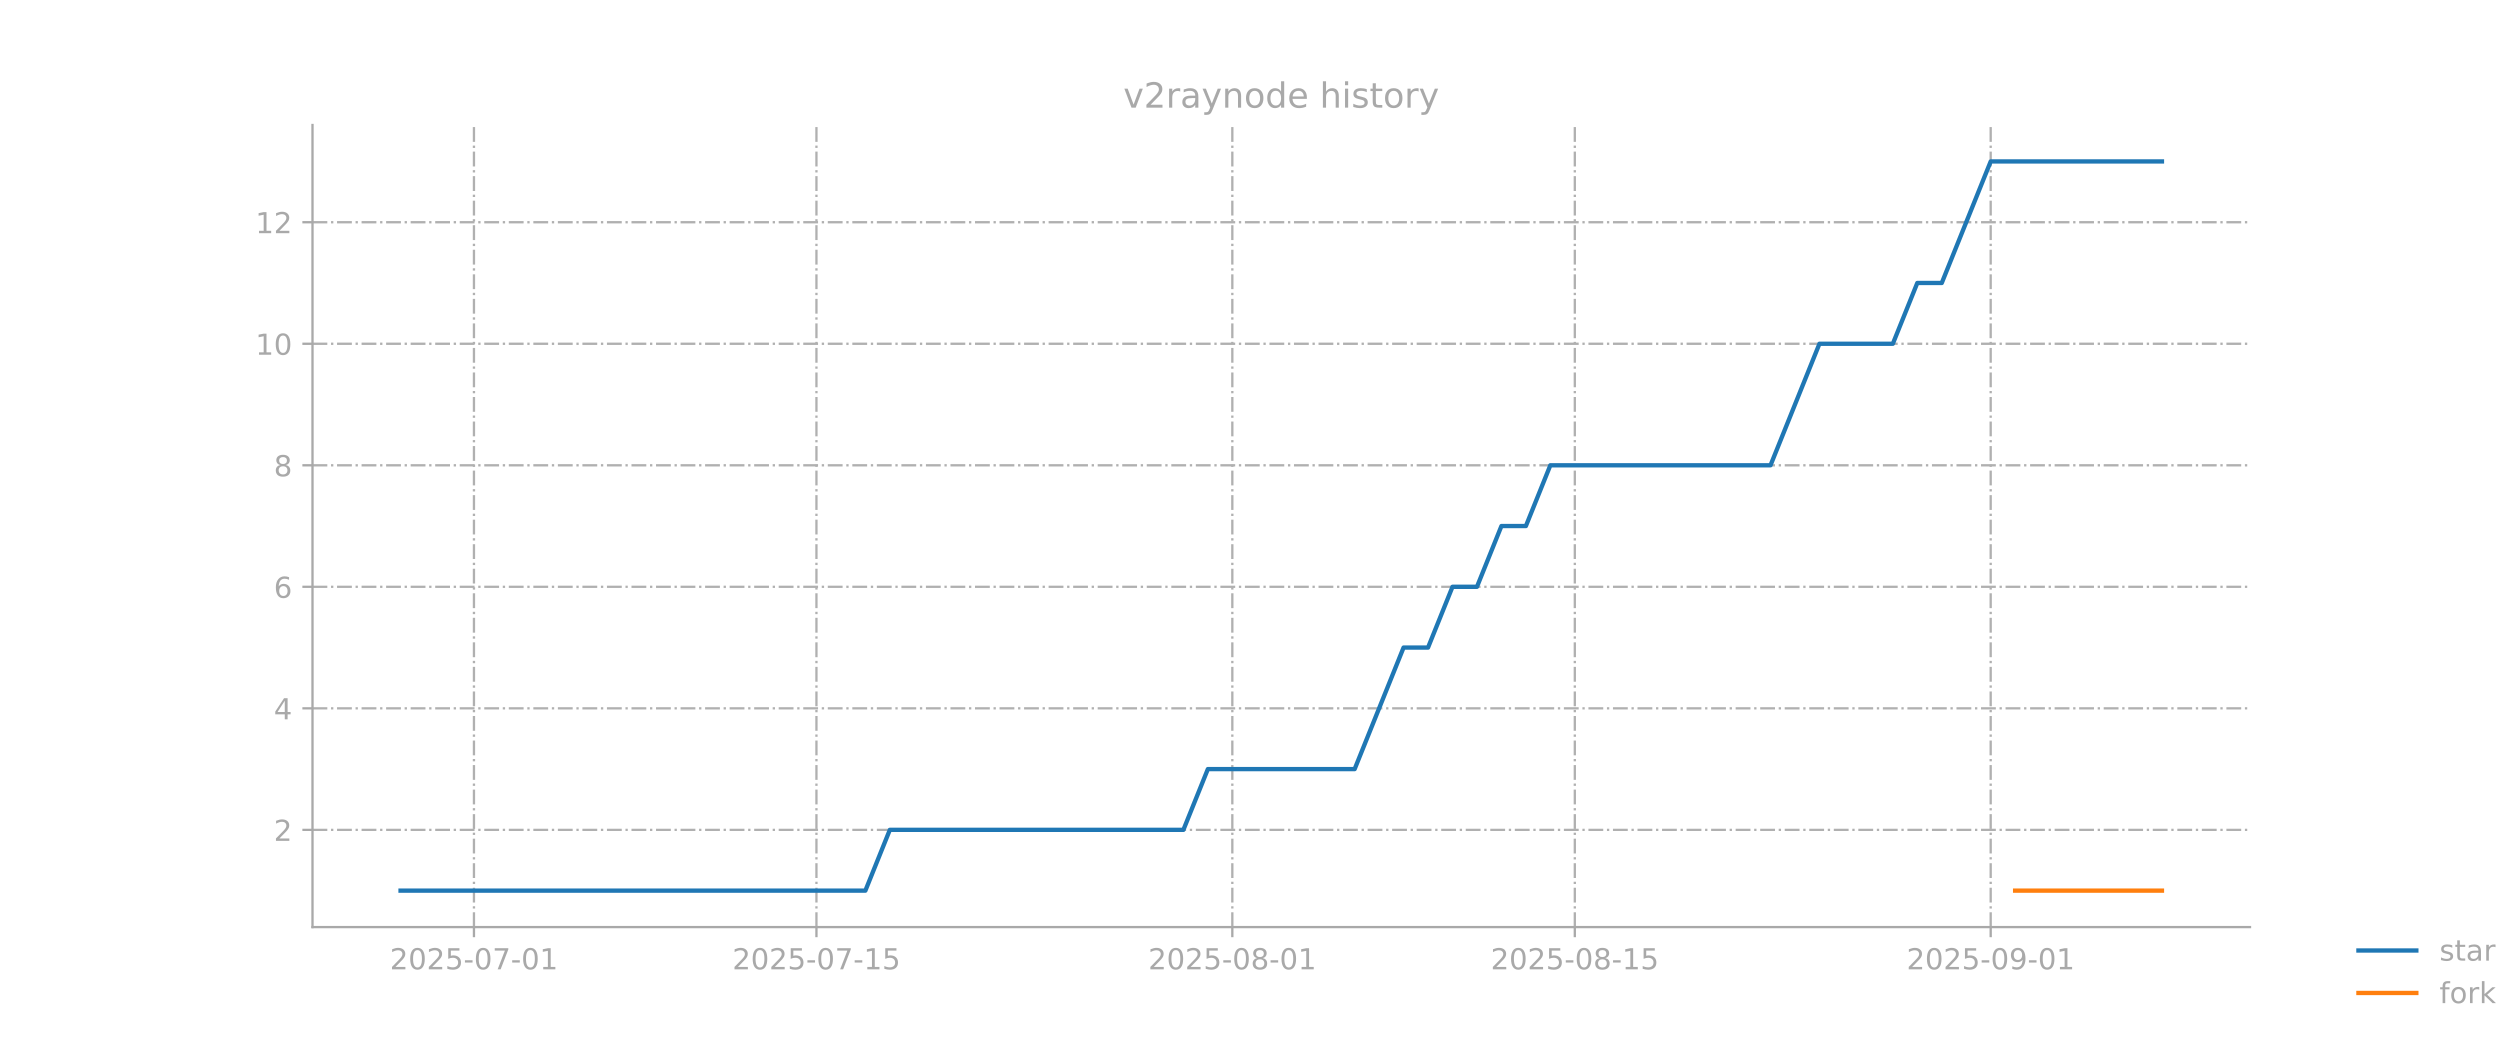
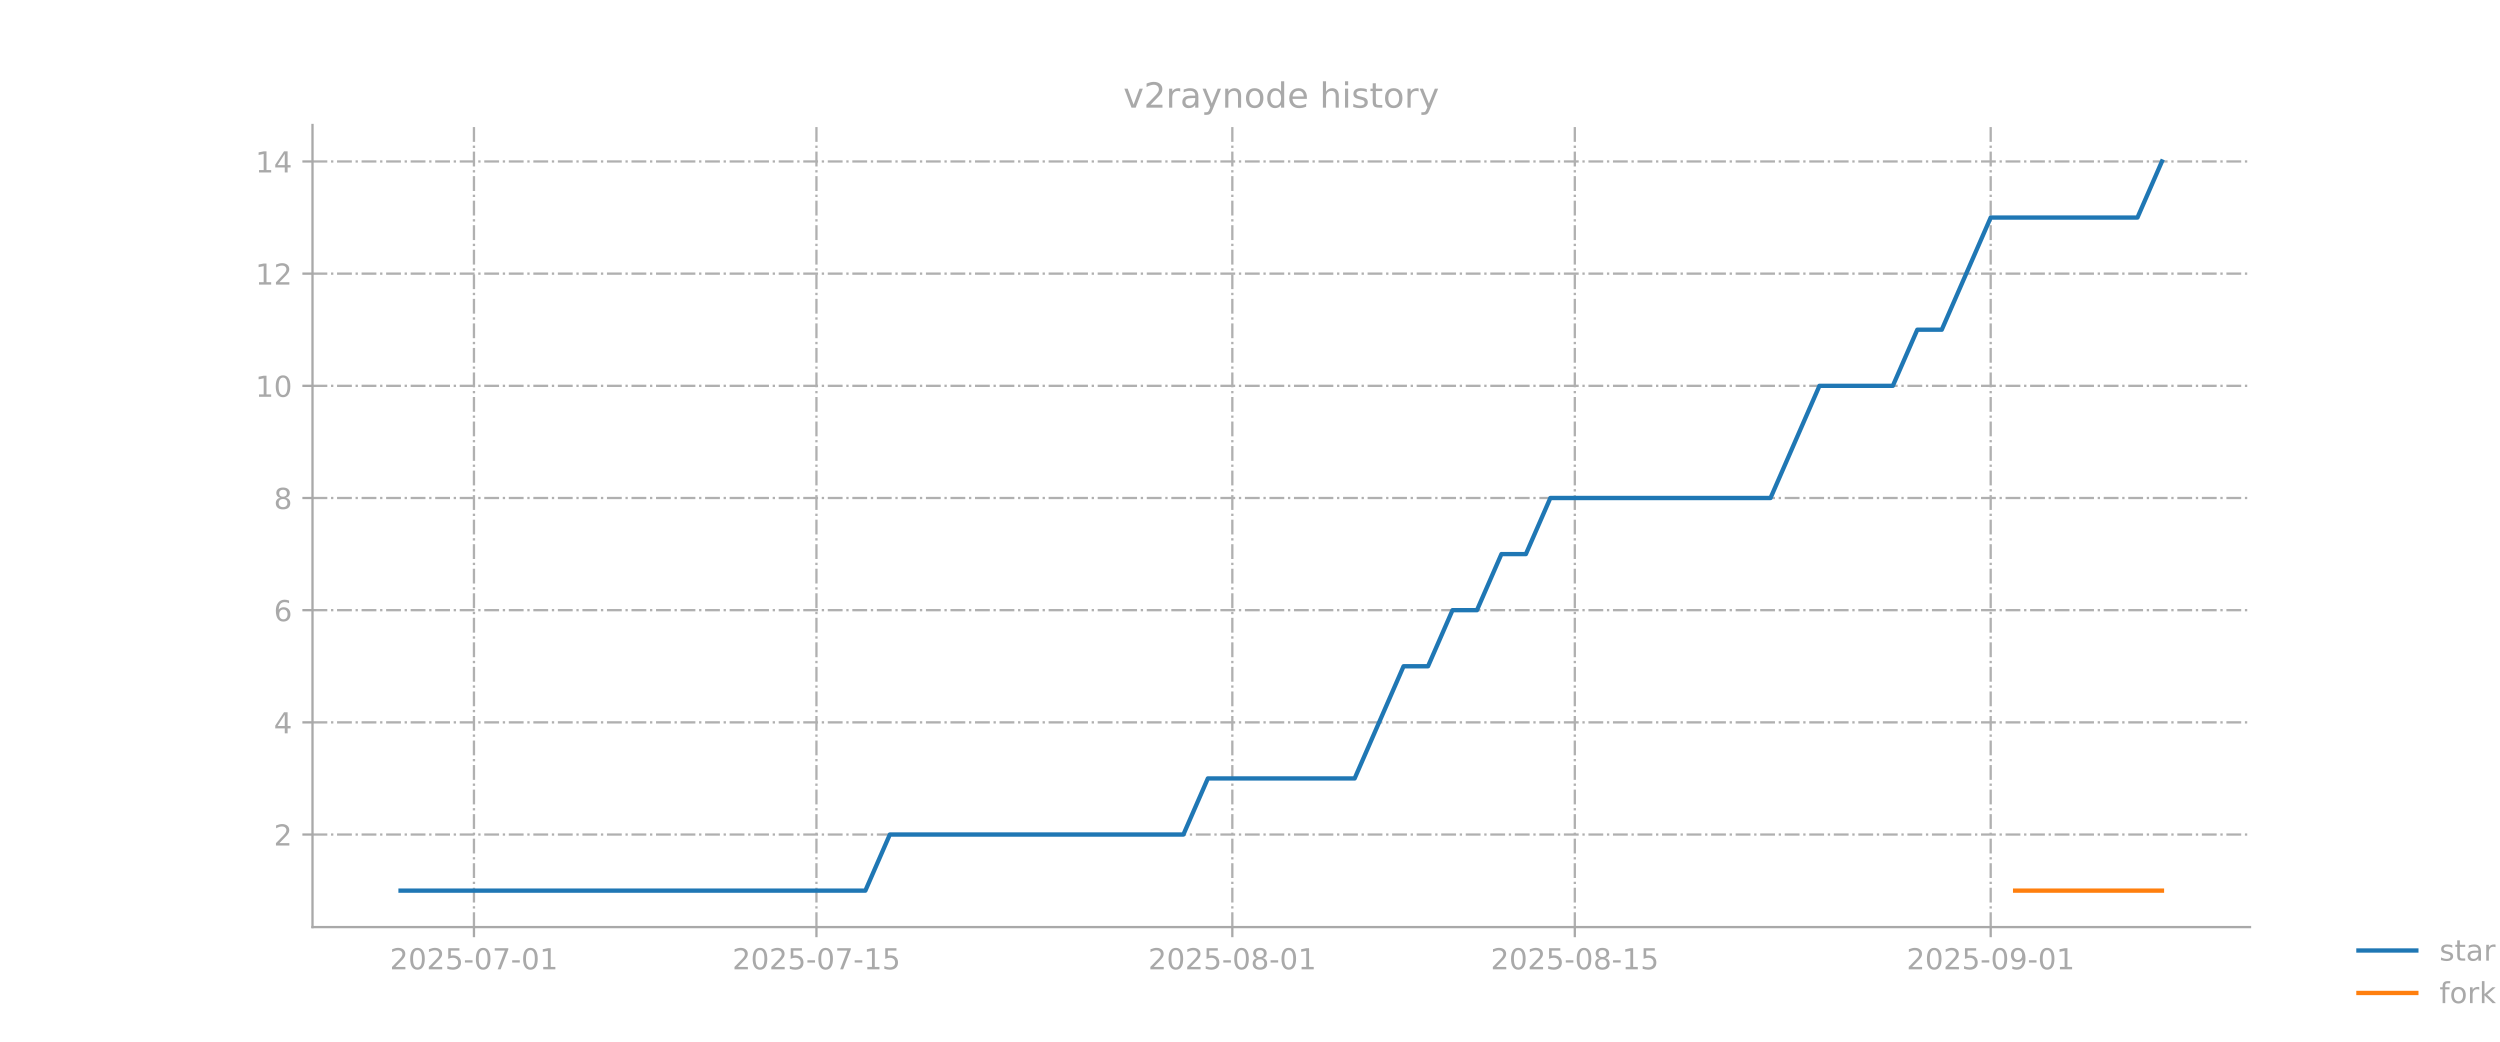
<svg xmlns="http://www.w3.org/2000/svg" xmlns:xlink="http://www.w3.org/1999/xlink" width="864pt" height="360pt" viewBox="0 0 864 360" version="1.1">
  <defs>
    <style type="text/css">*{stroke-linejoin: round; stroke-linecap: butt}</style>
  </defs>
  <g id="figure_1">
    <g id="patch_1">
      <path d="M 0 360  L 864 360  L 864 0  L 0 0  L 0 360  z " style="fill: none; opacity: 0" />
    </g>
    <g id="axes_1">
      <g id="patch_2">
        <path d="M 108 320.4  L 777.6 320.4  L 777.6 43.2  L 108 43.2  L 108 320.4  z " style="fill: none; opacity: 0" />
      </g>
      <g id="matplotlib.axis_1">
        <g id="xtick_1">
          <g id="line2d_1">
-             <path d="M 163.8 320.4  L 163.8 43.2  " clip-path="url(#pb346387ad1)" style="fill: none; stroke-dasharray: 5.12,1.28,0.8,1.28; stroke-dashoffset: 0; stroke: #b0b0b0; stroke-width: 0.8" />
+             <path d="M 163.8 320.4  L 163.8 43.2  " clip-path="url(#pf74c10b9b3)" style="fill: none; stroke-dasharray: 5.12,1.28,0.8,1.28; stroke-dashoffset: 0; stroke: #b0b0b0; stroke-width: 0.8" />
          </g>
          <g id="line2d_2">
            <defs>
-               <path id="mfe52afbde1" d="M 0 0  L 0 3.5  " style="stroke: #a9a9a9; stroke-width: 0.8" />
+               <path id="m3b2d899b47" d="M 0 0  L 0 3.5  " style="stroke: #a9a9a9; stroke-width: 0.8" />
            </defs>
            <g>
-               <use xlink:href="#mfe52afbde1" x="163.8" y="320.4" style="fill: #a9a9a9; stroke: #a9a9a9; stroke-width: 0.8" />
+               <use xlink:href="#m3b2d899b47" x="163.8" y="320.4" style="fill: #a9a9a9; stroke: #a9a9a9; stroke-width: 0.8" />
            </g>
          </g>
          <g id="text_1">
            <g style="fill: #a9a9a9" transform="translate(134.7422 334.9984) scale(0.1 -0.1)">
              <defs>
                <path id="DejaVuSans-32" d="M 1228 531  L 3431 531  L 3431 0  L 469 0  L 469 531  Q 828 903 1448 1529  Q 2069 2156 2228 2338  Q 2531 2678 2651 2914  Q 2772 3150 2772 3378  Q 2772 3750 2511 3984  Q 2250 4219 1831 4219  Q 1534 4219 1204 4116  Q 875 4013 500 3803  L 500 4441  Q 881 4594 1212 4672  Q 1544 4750 1819 4750  Q 2544 4750 2975 4387  Q 3406 4025 3406 3419  Q 3406 3131 3298 2873  Q 3191 2616 2906 2266  Q 2828 2175 2409 1742  Q 1991 1309 1228 531  z " transform="scale(0.015625)" />
                <path id="DejaVuSans-30" d="M 2034 4250  Q 1547 4250 1301 3770  Q 1056 3291 1056 2328  Q 1056 1369 1301 889  Q 1547 409 2034 409  Q 2525 409 2770 889  Q 3016 1369 3016 2328  Q 3016 3291 2770 3770  Q 2525 4250 2034 4250  z M 2034 4750  Q 2819 4750 3233 4129  Q 3647 3509 3647 2328  Q 3647 1150 3233 529  Q 2819 -91 2034 -91  Q 1250 -91 836 529  Q 422 1150 422 2328  Q 422 3509 836 4129  Q 1250 4750 2034 4750  z " transform="scale(0.015625)" />
                <path id="DejaVuSans-35" d="M 691 4666  L 3169 4666  L 3169 4134  L 1269 4134  L 1269 2991  Q 1406 3038 1543 3061  Q 1681 3084 1819 3084  Q 2600 3084 3056 2656  Q 3513 2228 3513 1497  Q 3513 744 3044 326  Q 2575 -91 1722 -91  Q 1428 -91 1123 -41  Q 819 9 494 109  L 494 744  Q 775 591 1075 516  Q 1375 441 1709 441  Q 2250 441 2565 725  Q 2881 1009 2881 1497  Q 2881 1984 2565 2268  Q 2250 2553 1709 2553  Q 1456 2553 1204 2497  Q 953 2441 691 2322  L 691 4666  z " transform="scale(0.015625)" />
                <path id="DejaVuSans-2d" d="M 313 2009  L 1997 2009  L 1997 1497  L 313 1497  L 313 2009  z " transform="scale(0.015625)" />
                <path id="DejaVuSans-37" d="M 525 4666  L 3525 4666  L 3525 4397  L 1831 0  L 1172 0  L 2766 4134  L 525 4134  L 525 4666  z " transform="scale(0.015625)" />
                <path id="DejaVuSans-31" d="M 794 531  L 1825 531  L 1825 4091  L 703 3866  L 703 4441  L 1819 4666  L 2450 4666  L 2450 531  L 3481 531  L 3481 0  L 794 0  L 794 531  z " transform="scale(0.015625)" />
              </defs>
              <use xlink:href="#DejaVuSans-32" />
              <use xlink:href="#DejaVuSans-30" transform="translate(63.62305 0)" />
              <use xlink:href="#DejaVuSans-32" transform="translate(127.2461 0)" />
              <use xlink:href="#DejaVuSans-35" transform="translate(190.8691 0)" />
              <use xlink:href="#DejaVuSans-2d" transform="translate(254.4922 0)" />
              <use xlink:href="#DejaVuSans-30" transform="translate(290.5762 0)" />
              <use xlink:href="#DejaVuSans-37" transform="translate(354.1992 0)" />
              <use xlink:href="#DejaVuSans-2d" transform="translate(417.8223 0)" />
              <use xlink:href="#DejaVuSans-30" transform="translate(453.9062 0)" />
              <use xlink:href="#DejaVuSans-31" transform="translate(517.5293 0)" />
            </g>
          </g>
        </g>
        <g id="xtick_2">
          <g id="line2d_3">
-             <path d="M 282.164 320.4  L 282.164 43.2  " clip-path="url(#pb346387ad1)" style="fill: none; stroke-dasharray: 5.12,1.28,0.8,1.28; stroke-dashoffset: 0; stroke: #b0b0b0; stroke-width: 0.8" />
+             <path d="M 282.164 320.4  L 282.164 43.2  " clip-path="url(#pf74c10b9b3)" style="fill: none; stroke-dasharray: 5.12,1.28,0.8,1.28; stroke-dashoffset: 0; stroke: #b0b0b0; stroke-width: 0.8" />
          </g>
          <g id="line2d_4">
            <g>
-               <use xlink:href="#mfe52afbde1" x="282.164" y="320.4" style="fill: #a9a9a9; stroke: #a9a9a9; stroke-width: 0.8" />
+               <use xlink:href="#m3b2d899b47" x="282.164" y="320.4" style="fill: #a9a9a9; stroke: #a9a9a9; stroke-width: 0.8" />
            </g>
          </g>
          <g id="text_2">
            <g style="fill: #a9a9a9" transform="translate(253.1058 334.9984) scale(0.1 -0.1)">
              <use xlink:href="#DejaVuSans-32" />
              <use xlink:href="#DejaVuSans-30" transform="translate(63.62305 0)" />
              <use xlink:href="#DejaVuSans-32" transform="translate(127.2461 0)" />
              <use xlink:href="#DejaVuSans-35" transform="translate(190.8691 0)" />
              <use xlink:href="#DejaVuSans-2d" transform="translate(254.4922 0)" />
              <use xlink:href="#DejaVuSans-30" transform="translate(290.5762 0)" />
              <use xlink:href="#DejaVuSans-37" transform="translate(354.1992 0)" />
              <use xlink:href="#DejaVuSans-2d" transform="translate(417.8223 0)" />
              <use xlink:href="#DejaVuSans-31" transform="translate(453.9062 0)" />
              <use xlink:href="#DejaVuSans-35" transform="translate(517.5293 0)" />
            </g>
          </g>
        </g>
        <g id="xtick_3">
          <g id="line2d_5">
-             <path d="M 425.891 320.4  L 425.891 43.2  " clip-path="url(#pb346387ad1)" style="fill: none; stroke-dasharray: 5.12,1.28,0.8,1.28; stroke-dashoffset: 0; stroke: #b0b0b0; stroke-width: 0.8" />
+             <path d="M 425.891 320.4  L 425.891 43.2  " clip-path="url(#pf74c10b9b3)" style="fill: none; stroke-dasharray: 5.12,1.28,0.8,1.28; stroke-dashoffset: 0; stroke: #b0b0b0; stroke-width: 0.8" />
          </g>
          <g id="line2d_6">
            <g>
-               <use xlink:href="#mfe52afbde1" x="425.891" y="320.4" style="fill: #a9a9a9; stroke: #a9a9a9; stroke-width: 0.8" />
+               <use xlink:href="#m3b2d899b47" x="425.891" y="320.4" style="fill: #a9a9a9; stroke: #a9a9a9; stroke-width: 0.8" />
            </g>
          </g>
          <g id="text_3">
            <g style="fill: #a9a9a9" transform="translate(396.8331 334.9984) scale(0.1 -0.1)">
              <defs>
                <path id="DejaVuSans-38" d="M 2034 2216  Q 1584 2216 1326 1975  Q 1069 1734 1069 1313  Q 1069 891 1326 650  Q 1584 409 2034 409  Q 2484 409 2743 651  Q 3003 894 3003 1313  Q 3003 1734 2745 1975  Q 2488 2216 2034 2216  z M 1403 2484  Q 997 2584 770 2862  Q 544 3141 544 3541  Q 544 4100 942 4425  Q 1341 4750 2034 4750  Q 2731 4750 3128 4425  Q 3525 4100 3525 3541  Q 3525 3141 3298 2862  Q 3072 2584 2669 2484  Q 3125 2378 3379 2068  Q 3634 1759 3634 1313  Q 3634 634 3220 271  Q 2806 -91 2034 -91  Q 1263 -91 848 271  Q 434 634 434 1313  Q 434 1759 690 2068  Q 947 2378 1403 2484  z M 1172 3481  Q 1172 3119 1398 2916  Q 1625 2713 2034 2713  Q 2441 2713 2670 2916  Q 2900 3119 2900 3481  Q 2900 3844 2670 4047  Q 2441 4250 2034 4250  Q 1625 4250 1398 4047  Q 1172 3844 1172 3481  z " transform="scale(0.015625)" />
              </defs>
              <use xlink:href="#DejaVuSans-32" />
              <use xlink:href="#DejaVuSans-30" transform="translate(63.62305 0)" />
              <use xlink:href="#DejaVuSans-32" transform="translate(127.2461 0)" />
              <use xlink:href="#DejaVuSans-35" transform="translate(190.8691 0)" />
              <use xlink:href="#DejaVuSans-2d" transform="translate(254.4922 0)" />
              <use xlink:href="#DejaVuSans-30" transform="translate(290.5762 0)" />
              <use xlink:href="#DejaVuSans-38" transform="translate(354.1992 0)" />
              <use xlink:href="#DejaVuSans-2d" transform="translate(417.8223 0)" />
              <use xlink:href="#DejaVuSans-30" transform="translate(453.9062 0)" />
              <use xlink:href="#DejaVuSans-31" transform="translate(517.5293 0)" />
            </g>
          </g>
        </g>
        <g id="xtick_4">
          <g id="line2d_7">
-             <path d="M 544.255 320.4  L 544.255 43.2  " clip-path="url(#pb346387ad1)" style="fill: none; stroke-dasharray: 5.12,1.28,0.8,1.28; stroke-dashoffset: 0; stroke: #b0b0b0; stroke-width: 0.8" />
+             <path d="M 544.255 320.4  L 544.255 43.2  " clip-path="url(#pf74c10b9b3)" style="fill: none; stroke-dasharray: 5.12,1.28,0.8,1.28; stroke-dashoffset: 0; stroke: #b0b0b0; stroke-width: 0.8" />
          </g>
          <g id="line2d_8">
            <g>
-               <use xlink:href="#mfe52afbde1" x="544.255" y="320.4" style="fill: #a9a9a9; stroke: #a9a9a9; stroke-width: 0.8" />
+               <use xlink:href="#m3b2d899b47" x="544.255" y="320.4" style="fill: #a9a9a9; stroke: #a9a9a9; stroke-width: 0.8" />
            </g>
          </g>
          <g id="text_4">
            <g style="fill: #a9a9a9" transform="translate(515.1967 334.9984) scale(0.1 -0.1)">
              <use xlink:href="#DejaVuSans-32" />
              <use xlink:href="#DejaVuSans-30" transform="translate(63.62305 0)" />
              <use xlink:href="#DejaVuSans-32" transform="translate(127.2461 0)" />
              <use xlink:href="#DejaVuSans-35" transform="translate(190.8691 0)" />
              <use xlink:href="#DejaVuSans-2d" transform="translate(254.4922 0)" />
              <use xlink:href="#DejaVuSans-30" transform="translate(290.5762 0)" />
              <use xlink:href="#DejaVuSans-38" transform="translate(354.1992 0)" />
              <use xlink:href="#DejaVuSans-2d" transform="translate(417.8223 0)" />
              <use xlink:href="#DejaVuSans-31" transform="translate(453.9062 0)" />
              <use xlink:href="#DejaVuSans-35" transform="translate(517.5293 0)" />
            </g>
          </g>
        </g>
        <g id="xtick_5">
          <g id="line2d_9">
-             <path d="M 687.982 320.4  L 687.982 43.2  " clip-path="url(#pb346387ad1)" style="fill: none; stroke-dasharray: 5.12,1.28,0.8,1.28; stroke-dashoffset: 0; stroke: #b0b0b0; stroke-width: 0.8" />
+             <path d="M 687.982 320.4  L 687.982 43.2  " clip-path="url(#pf74c10b9b3)" style="fill: none; stroke-dasharray: 5.12,1.28,0.8,1.28; stroke-dashoffset: 0; stroke: #b0b0b0; stroke-width: 0.8" />
          </g>
          <g id="line2d_10">
            <g>
-               <use xlink:href="#mfe52afbde1" x="687.982" y="320.4" style="fill: #a9a9a9; stroke: #a9a9a9; stroke-width: 0.8" />
+               <use xlink:href="#m3b2d899b47" x="687.982" y="320.4" style="fill: #a9a9a9; stroke: #a9a9a9; stroke-width: 0.8" />
            </g>
          </g>
          <g id="text_5">
            <g style="fill: #a9a9a9" transform="translate(658.924 334.9984) scale(0.1 -0.1)">
              <defs>
                <path id="DejaVuSans-39" d="M 703 97  L 703 672  Q 941 559 1184 500  Q 1428 441 1663 441  Q 2288 441 2617 861  Q 2947 1281 2994 2138  Q 2813 1869 2534 1725  Q 2256 1581 1919 1581  Q 1219 1581 811 2004  Q 403 2428 403 3163  Q 403 3881 828 4315  Q 1253 4750 1959 4750  Q 2769 4750 3195 4129  Q 3622 3509 3622 2328  Q 3622 1225 3098 567  Q 2575 -91 1691 -91  Q 1453 -91 1209 -44  Q 966 3 703 97  z M 1959 2075  Q 2384 2075 2632 2365  Q 2881 2656 2881 3163  Q 2881 3666 2632 3958  Q 2384 4250 1959 4250  Q 1534 4250 1286 3958  Q 1038 3666 1038 3163  Q 1038 2656 1286 2365  Q 1534 2075 1959 2075  z " transform="scale(0.015625)" />
              </defs>
              <use xlink:href="#DejaVuSans-32" />
              <use xlink:href="#DejaVuSans-30" transform="translate(63.62305 0)" />
              <use xlink:href="#DejaVuSans-32" transform="translate(127.2461 0)" />
              <use xlink:href="#DejaVuSans-35" transform="translate(190.8691 0)" />
              <use xlink:href="#DejaVuSans-2d" transform="translate(254.4922 0)" />
              <use xlink:href="#DejaVuSans-30" transform="translate(290.5762 0)" />
              <use xlink:href="#DejaVuSans-39" transform="translate(354.1992 0)" />
              <use xlink:href="#DejaVuSans-2d" transform="translate(417.8223 0)" />
              <use xlink:href="#DejaVuSans-30" transform="translate(453.9062 0)" />
              <use xlink:href="#DejaVuSans-31" transform="translate(517.5293 0)" />
            </g>
          </g>
        </g>
      </g>
      <g id="matplotlib.axis_2">
        <g id="ytick_1">
          <g id="line2d_11">
-             <path d="M 108 286.8  L 777.6 286.8  " clip-path="url(#pb346387ad1)" style="fill: none; stroke-dasharray: 5.12,1.28,0.8,1.28; stroke-dashoffset: 0; stroke: #b0b0b0; stroke-width: 0.8" />
+             <path d="M 108 288.415  L 777.6 288.415  " clip-path="url(#pf74c10b9b3)" style="fill: none; stroke-dasharray: 5.12,1.28,0.8,1.28; stroke-dashoffset: 0; stroke: #b0b0b0; stroke-width: 0.8" />
          </g>
          <g id="line2d_12">
            <defs>
-               <path id="m34ee89c62d" d="M 0 0  L -3.5 0  " style="stroke: #a9a9a9; stroke-width: 0.8" />
+               <path id="mc02b43fbf2" d="M 0 0  L -3.5 0  " style="stroke: #a9a9a9; stroke-width: 0.8" />
            </defs>
            <g>
-               <use xlink:href="#m34ee89c62d" x="108" y="286.8" style="fill: #a9a9a9; stroke: #a9a9a9; stroke-width: 0.8" />
+               <use xlink:href="#mc02b43fbf2" x="108" y="288.415" style="fill: #a9a9a9; stroke: #a9a9a9; stroke-width: 0.8" />
            </g>
          </g>
          <g id="text_6">
-             <g style="fill: #a9a9a9" transform="translate(94.6375 290.5992) scale(0.1 -0.1)">
+             <g style="fill: #a9a9a9" transform="translate(94.6375 292.2146) scale(0.1 -0.1)">
              <use xlink:href="#DejaVuSans-32" />
            </g>
          </g>
        </g>
        <g id="ytick_2">
          <g id="line2d_13">
-             <path d="M 108 244.8  L 777.6 244.8  " clip-path="url(#pb346387ad1)" style="fill: none; stroke-dasharray: 5.12,1.28,0.8,1.28; stroke-dashoffset: 0; stroke: #b0b0b0; stroke-width: 0.8" />
+             <path d="M 108 249.646  L 777.6 249.646  " clip-path="url(#pf74c10b9b3)" style="fill: none; stroke-dasharray: 5.12,1.28,0.8,1.28; stroke-dashoffset: 0; stroke: #b0b0b0; stroke-width: 0.8" />
          </g>
          <g id="line2d_14">
            <g>
-               <use xlink:href="#m34ee89c62d" x="108" y="244.8" style="fill: #a9a9a9; stroke: #a9a9a9; stroke-width: 0.8" />
+               <use xlink:href="#mc02b43fbf2" x="108" y="249.646" style="fill: #a9a9a9; stroke: #a9a9a9; stroke-width: 0.8" />
            </g>
          </g>
          <g id="text_7">
-             <g style="fill: #a9a9a9" transform="translate(94.6375 248.5992) scale(0.1 -0.1)">
+             <g style="fill: #a9a9a9" transform="translate(94.6375 253.4454) scale(0.1 -0.1)">
              <defs>
                <path id="DejaVuSans-34" d="M 2419 4116  L 825 1625  L 2419 1625  L 2419 4116  z M 2253 4666  L 3047 4666  L 3047 1625  L 3713 1625  L 3713 1100  L 3047 1100  L 3047 0  L 2419 0  L 2419 1100  L 313 1100  L 313 1709  L 2253 4666  z " transform="scale(0.015625)" />
              </defs>
              <use xlink:href="#DejaVuSans-34" />
            </g>
          </g>
        </g>
        <g id="ytick_3">
          <g id="line2d_15">
-             <path d="M 108 202.8  L 777.6 202.8  " clip-path="url(#pb346387ad1)" style="fill: none; stroke-dasharray: 5.12,1.28,0.8,1.28; stroke-dashoffset: 0; stroke: #b0b0b0; stroke-width: 0.8" />
+             <path d="M 108 210.877  L 777.6 210.877  " clip-path="url(#pf74c10b9b3)" style="fill: none; stroke-dasharray: 5.12,1.28,0.8,1.28; stroke-dashoffset: 0; stroke: #b0b0b0; stroke-width: 0.8" />
          </g>
          <g id="line2d_16">
            <g>
-               <use xlink:href="#m34ee89c62d" x="108" y="202.8" style="fill: #a9a9a9; stroke: #a9a9a9; stroke-width: 0.8" />
+               <use xlink:href="#mc02b43fbf2" x="108" y="210.877" style="fill: #a9a9a9; stroke: #a9a9a9; stroke-width: 0.8" />
            </g>
          </g>
          <g id="text_8">
-             <g style="fill: #a9a9a9" transform="translate(94.6375 206.5992) scale(0.1 -0.1)">
+             <g style="fill: #a9a9a9" transform="translate(94.6375 214.6761) scale(0.1 -0.1)">
              <defs>
                <path id="DejaVuSans-36" d="M 2113 2584  Q 1688 2584 1439 2293  Q 1191 2003 1191 1497  Q 1191 994 1439 701  Q 1688 409 2113 409  Q 2538 409 2786 701  Q 3034 994 3034 1497  Q 3034 2003 2786 2293  Q 2538 2584 2113 2584  z M 3366 4563  L 3366 3988  Q 3128 4100 2886 4159  Q 2644 4219 2406 4219  Q 1781 4219 1451 3797  Q 1122 3375 1075 2522  Q 1259 2794 1537 2939  Q 1816 3084 2150 3084  Q 2853 3084 3261 2657  Q 3669 2231 3669 1497  Q 3669 778 3244 343  Q 2819 -91 2113 -91  Q 1303 -91 875 529  Q 447 1150 447 2328  Q 447 3434 972 4092  Q 1497 4750 2381 4750  Q 2619 4750 2861 4703  Q 3103 4656 3366 4563  z " transform="scale(0.015625)" />
              </defs>
              <use xlink:href="#DejaVuSans-36" />
            </g>
          </g>
        </g>
        <g id="ytick_4">
          <g id="line2d_17">
-             <path d="M 108 160.8  L 777.6 160.8  " clip-path="url(#pb346387ad1)" style="fill: none; stroke-dasharray: 5.12,1.28,0.8,1.28; stroke-dashoffset: 0; stroke: #b0b0b0; stroke-width: 0.8" />
+             <path d="M 108 172.108  L 777.6 172.108  " clip-path="url(#pf74c10b9b3)" style="fill: none; stroke-dasharray: 5.12,1.28,0.8,1.28; stroke-dashoffset: 0; stroke: #b0b0b0; stroke-width: 0.8" />
          </g>
          <g id="line2d_18">
            <g>
-               <use xlink:href="#m34ee89c62d" x="108" y="160.8" style="fill: #a9a9a9; stroke: #a9a9a9; stroke-width: 0.8" />
+               <use xlink:href="#mc02b43fbf2" x="108" y="172.108" style="fill: #a9a9a9; stroke: #a9a9a9; stroke-width: 0.8" />
            </g>
          </g>
          <g id="text_9">
-             <g style="fill: #a9a9a9" transform="translate(94.6375 164.5992) scale(0.1 -0.1)">
+             <g style="fill: #a9a9a9" transform="translate(94.6375 175.9069) scale(0.1 -0.1)">
              <use xlink:href="#DejaVuSans-38" />
            </g>
          </g>
        </g>
        <g id="ytick_5">
          <g id="line2d_19">
-             <path d="M 108 118.8  L 777.6 118.8  " clip-path="url(#pb346387ad1)" style="fill: none; stroke-dasharray: 5.12,1.28,0.8,1.28; stroke-dashoffset: 0; stroke: #b0b0b0; stroke-width: 0.8" />
+             <path d="M 108 133.338  L 777.6 133.338  " clip-path="url(#pf74c10b9b3)" style="fill: none; stroke-dasharray: 5.12,1.28,0.8,1.28; stroke-dashoffset: 0; stroke: #b0b0b0; stroke-width: 0.8" />
          </g>
          <g id="line2d_20">
            <g>
-               <use xlink:href="#m34ee89c62d" x="108" y="118.8" style="fill: #a9a9a9; stroke: #a9a9a9; stroke-width: 0.8" />
+               <use xlink:href="#mc02b43fbf2" x="108" y="133.338" style="fill: #a9a9a9; stroke: #a9a9a9; stroke-width: 0.8" />
            </g>
          </g>
          <g id="text_10">
-             <g style="fill: #a9a9a9" transform="translate(88.275 122.5992) scale(0.1 -0.1)">
+             <g style="fill: #a9a9a9" transform="translate(88.275 137.1377) scale(0.1 -0.1)">
              <use xlink:href="#DejaVuSans-31" />
              <use xlink:href="#DejaVuSans-30" transform="translate(63.62305 0)" />
            </g>
          </g>
        </g>
        <g id="ytick_6">
          <g id="line2d_21">
-             <path d="M 108 76.8  L 777.6 76.8  " clip-path="url(#pb346387ad1)" style="fill: none; stroke-dasharray: 5.12,1.28,0.8,1.28; stroke-dashoffset: 0; stroke: #b0b0b0; stroke-width: 0.8" />
+             <path d="M 108 94.569  L 777.6 94.569  " clip-path="url(#pf74c10b9b3)" style="fill: none; stroke-dasharray: 5.12,1.28,0.8,1.28; stroke-dashoffset: 0; stroke: #b0b0b0; stroke-width: 0.8" />
          </g>
          <g id="line2d_22">
            <g>
-               <use xlink:href="#m34ee89c62d" x="108" y="76.8" style="fill: #a9a9a9; stroke: #a9a9a9; stroke-width: 0.8" />
+               <use xlink:href="#mc02b43fbf2" x="108" y="94.569" style="fill: #a9a9a9; stroke: #a9a9a9; stroke-width: 0.8" />
            </g>
          </g>
          <g id="text_11">
-             <g style="fill: #a9a9a9" transform="translate(88.275 80.59922) scale(0.1 -0.1)">
+             <g style="fill: #a9a9a9" transform="translate(88.275 98.36845) scale(0.1 -0.1)">
              <use xlink:href="#DejaVuSans-31" />
              <use xlink:href="#DejaVuSans-32" transform="translate(63.62305 0)" />
            </g>
          </g>
        </g>
-       </g>
-       <g id="line2d_23">
-         <path d="M 138.436 307.8  L 146.891 307.8  L 155.345 307.8  L 163.8 307.8  L 172.255 307.8  L 180.709 307.8  L 189.164 307.8  L 197.618 307.8  L 206.073 307.8  L 214.527 307.8  L 222.982 307.8  L 231.436 307.8  L 239.891 307.8  L 248.345 307.8  L 256.8 307.8  L 265.255 307.8  L 273.709 307.8  L 282.164 307.8  L 290.618 307.8  L 299.073 307.8  L 307.527 286.8  L 315.982 286.8  L 324.436 286.8  L 332.891 286.8  L 341.345 286.8  L 349.8 286.8  L 358.255 286.8  L 366.709 286.8  L 375.164 286.8  L 383.618 286.8  L 392.073 286.8  L 400.527 286.8  L 408.982 286.8  L 417.436 265.8  L 425.891 265.8  L 434.345 265.8  L 442.8 265.8  L 451.255 265.8  L 459.709 265.8  L 468.164 265.8  L 476.618 244.8  L 485.073 223.8  L 493.527 223.8  L 501.982 202.8  L 510.436 202.8  L 518.891 181.8  L 527.345 181.8  L 535.8 160.8  L 544.255 160.8  L 552.709 160.8  L 561.164 160.8  L 569.618 160.8  L 578.073 160.8  L 586.527 160.8  L 594.982 160.8  L 603.436 160.8  L 611.891 160.8  L 620.345 139.8  L 628.8 118.8  L 637.255 118.8  L 645.709 118.8  L 654.164 118.8  L 662.618 97.8  L 671.073 97.8  L 679.527 76.8  L 687.982 55.8  L 696.436 55.8  L 704.891 55.8  L 713.345 55.8  L 721.8 55.8  L 730.255 55.8  L 738.709 55.8  L 747.164 55.8  " clip-path="url(#pb346387ad1)" style="fill: none; stroke: #1f77b4; stroke-width: 1.5; stroke-linecap: square" />
-       </g>
-       <g id="line2d_24">
-         <path d="M 696.436 307.8  L 704.891 307.8  L 713.345 307.8  L 721.8 307.8  L 730.255 307.8  L 738.709 307.8  L 747.164 307.8  " clip-path="url(#pb346387ad1)" style="fill: none; stroke: #ff7f0e; stroke-width: 1.5; stroke-linecap: square" />
+         <g id="ytick_7">
+           <g id="line2d_23">
+             <path d="M 108 55.8  L 777.6 55.8  " clip-path="url(#pf74c10b9b3)" style="fill: none; stroke-dasharray: 5.12,1.28,0.8,1.28; stroke-dashoffset: 0; stroke: #b0b0b0; stroke-width: 0.8" />
+           </g>
+           <g id="line2d_24">
+             <g>
+               <use xlink:href="#mc02b43fbf2" x="108" y="55.8" style="fill: #a9a9a9; stroke: #a9a9a9; stroke-width: 0.8" />
+             </g>
+           </g>
+           <g id="text_12">
+             <g style="fill: #a9a9a9" transform="translate(88.275 59.59922) scale(0.1 -0.1)">
+               <use xlink:href="#DejaVuSans-31" />
+               <use xlink:href="#DejaVuSans-34" transform="translate(63.62305 0)" />
+             </g>
+           </g>
+         </g>
+       </g>
+       <g id="line2d_25">
+         <path d="M 138.436 307.8  L 146.891 307.8  L 155.345 307.8  L 163.8 307.8  L 172.255 307.8  L 180.709 307.8  L 189.164 307.8  L 197.618 307.8  L 206.073 307.8  L 214.527 307.8  L 222.982 307.8  L 231.436 307.8  L 239.891 307.8  L 248.345 307.8  L 256.8 307.8  L 265.255 307.8  L 273.709 307.8  L 282.164 307.8  L 290.618 307.8  L 299.073 307.8  L 307.527 288.415  L 315.982 288.415  L 324.436 288.415  L 332.891 288.415  L 341.345 288.415  L 349.8 288.415  L 358.255 288.415  L 366.709 288.415  L 375.164 288.415  L 383.618 288.415  L 392.073 288.415  L 400.527 288.415  L 408.982 288.415  L 417.436 269.031  L 425.891 269.031  L 434.345 269.031  L 442.8 269.031  L 451.255 269.031  L 459.709 269.031  L 468.164 269.031  L 476.618 249.646  L 485.073 230.262  L 493.527 230.262  L 501.982 210.877  L 510.436 210.877  L 518.891 191.492  L 527.345 191.492  L 535.8 172.108  L 544.255 172.108  L 552.709 172.108  L 561.164 172.108  L 569.618 172.108  L 578.073 172.108  L 586.527 172.108  L 594.982 172.108  L 603.436 172.108  L 611.891 172.108  L 620.345 152.723  L 628.8 133.338  L 637.255 133.338  L 645.709 133.338  L 654.164 133.338  L 662.618 113.954  L 671.073 113.954  L 679.527 94.569  L 687.982 75.185  L 696.436 75.185  L 704.891 75.185  L 713.345 75.185  L 721.8 75.185  L 730.255 75.185  L 738.709 75.185  L 747.164 55.8  " clip-path="url(#pf74c10b9b3)" style="fill: none; stroke: #1f77b4; stroke-width: 1.5; stroke-linecap: square" />
+       </g>
+       <g id="line2d_26">
+         <path d="M 696.436 307.8  L 704.891 307.8  L 713.345 307.8  L 721.8 307.8  L 730.255 307.8  L 738.709 307.8  L 747.164 307.8  " clip-path="url(#pf74c10b9b3)" style="fill: none; stroke: #ff7f0e; stroke-width: 1.5; stroke-linecap: square" />
      </g>
      <g id="patch_3">
        <path d="M 108 320.4  L 108 43.2  " style="fill: none; stroke: #a9a9a9; stroke-width: 0.8; stroke-linejoin: miter; stroke-linecap: square" />
      </g>
      <g id="patch_4">
        <path d="M 777.6 320.4  L 777.6 43.2  " style="fill: none" />
      </g>
      <g id="patch_5">
        <path d="M 108 320.4  L 777.6 320.4  " style="fill: none; stroke: #a9a9a9; stroke-width: 0.8; stroke-linejoin: miter; stroke-linecap: square" />
      </g>
      <g id="patch_6">
        <path d="M 108 43.2  L 777.6 43.2  " style="fill: none" />
      </g>
-       <g id="text_12">
+       <g id="text_13">
        <g style="fill: #a9a9a9" transform="translate(388.2188 37.2) scale(0.12 -0.12)">
          <defs>
            <path id="DejaVuSans-76" d="M 191 3500  L 800 3500  L 1894 563  L 2988 3500  L 3597 3500  L 2284 0  L 1503 0  L 191 3500  z " transform="scale(0.015625)" />
            <path id="DejaVuSans-72" d="M 2631 2963  Q 2534 3019 2420 3045  Q 2306 3072 2169 3072  Q 1681 3072 1420 2755  Q 1159 2438 1159 1844  L 1159 0  L 581 0  L 581 3500  L 1159 3500  L 1159 2956  Q 1341 3275 1631 3429  Q 1922 3584 2338 3584  Q 2397 3584 2469 3576  Q 2541 3569 2628 3553  L 2631 2963  z " transform="scale(0.015625)" />
            <path id="DejaVuSans-61" d="M 2194 1759  Q 1497 1759 1228 1600  Q 959 1441 959 1056  Q 959 750 1161 570  Q 1363 391 1709 391  Q 2188 391 2477 730  Q 2766 1069 2766 1631  L 2766 1759  L 2194 1759  z M 3341 1997  L 3341 0  L 2766 0  L 2766 531  Q 2569 213 2275 61  Q 1981 -91 1556 -91  Q 1019 -91 701 211  Q 384 513 384 1019  Q 384 1609 779 1909  Q 1175 2209 1959 2209  L 2766 2209  L 2766 2266  Q 2766 2663 2505 2880  Q 2244 3097 1772 3097  Q 1472 3097 1187 3025  Q 903 2953 641 2809  L 641 3341  Q 956 3463 1253 3523  Q 1550 3584 1831 3584  Q 2591 3584 2966 3190  Q 3341 2797 3341 1997  z " transform="scale(0.015625)" />
            <path id="DejaVuSans-79" d="M 2059 -325  Q 1816 -950 1584 -1140  Q 1353 -1331 966 -1331  L 506 -1331  L 506 -850  L 844 -850  Q 1081 -850 1212 -737  Q 1344 -625 1503 -206  L 1606 56  L 191 3500  L 800 3500  L 1894 763  L 2988 3500  L 3597 3500  L 2059 -325  z " transform="scale(0.015625)" />
            <path id="DejaVuSans-6e" d="M 3513 2113  L 3513 0  L 2938 0  L 2938 2094  Q 2938 2591 2744 2837  Q 2550 3084 2163 3084  Q 1697 3084 1428 2787  Q 1159 2491 1159 1978  L 1159 0  L 581 0  L 581 3500  L 1159 3500  L 1159 2956  Q 1366 3272 1645 3428  Q 1925 3584 2291 3584  Q 2894 3584 3203 3211  Q 3513 2838 3513 2113  z " transform="scale(0.015625)" />
            <path id="DejaVuSans-6f" d="M 1959 3097  Q 1497 3097 1228 2736  Q 959 2375 959 1747  Q 959 1119 1226 758  Q 1494 397 1959 397  Q 2419 397 2687 759  Q 2956 1122 2956 1747  Q 2956 2369 2687 2733  Q 2419 3097 1959 3097  z M 1959 3584  Q 2709 3584 3137 3096  Q 3566 2609 3566 1747  Q 3566 888 3137 398  Q 2709 -91 1959 -91  Q 1206 -91 779 398  Q 353 888 353 1747  Q 353 2609 779 3096  Q 1206 3584 1959 3584  z " transform="scale(0.015625)" />
            <path id="DejaVuSans-64" d="M 2906 2969  L 2906 4863  L 3481 4863  L 3481 0  L 2906 0  L 2906 525  Q 2725 213 2448 61  Q 2172 -91 1784 -91  Q 1150 -91 751 415  Q 353 922 353 1747  Q 353 2572 751 3078  Q 1150 3584 1784 3584  Q 2172 3584 2448 3432  Q 2725 3281 2906 2969  z M 947 1747  Q 947 1113 1208 752  Q 1469 391 1925 391  Q 2381 391 2643 752  Q 2906 1113 2906 1747  Q 2906 2381 2643 2742  Q 2381 3103 1925 3103  Q 1469 3103 1208 2742  Q 947 2381 947 1747  z " transform="scale(0.015625)" />
            <path id="DejaVuSans-65" d="M 3597 1894  L 3597 1613  L 953 1613  Q 991 1019 1311 708  Q 1631 397 2203 397  Q 2534 397 2845 478  Q 3156 559 3463 722  L 3463 178  Q 3153 47 2828 -22  Q 2503 -91 2169 -91  Q 1331 -91 842 396  Q 353 884 353 1716  Q 353 2575 817 3079  Q 1281 3584 2069 3584  Q 2775 3584 3186 3129  Q 3597 2675 3597 1894  z M 3022 2063  Q 3016 2534 2758 2815  Q 2500 3097 2075 3097  Q 1594 3097 1305 2825  Q 1016 2553 972 2059  L 3022 2063  z " transform="scale(0.015625)" />
            <path id="DejaVuSans-20" transform="scale(0.015625)" />
            <path id="DejaVuSans-68" d="M 3513 2113  L 3513 0  L 2938 0  L 2938 2094  Q 2938 2591 2744 2837  Q 2550 3084 2163 3084  Q 1697 3084 1428 2787  Q 1159 2491 1159 1978  L 1159 0  L 581 0  L 581 4863  L 1159 4863  L 1159 2956  Q 1366 3272 1645 3428  Q 1925 3584 2291 3584  Q 2894 3584 3203 3211  Q 3513 2838 3513 2113  z " transform="scale(0.015625)" />
            <path id="DejaVuSans-69" d="M 603 3500  L 1178 3500  L 1178 0  L 603 0  L 603 3500  z M 603 4863  L 1178 4863  L 1178 4134  L 603 4134  L 603 4863  z " transform="scale(0.015625)" />
            <path id="DejaVuSans-73" d="M 2834 3397  L 2834 2853  Q 2591 2978 2328 3040  Q 2066 3103 1784 3103  Q 1356 3103 1142 2972  Q 928 2841 928 2578  Q 928 2378 1081 2264  Q 1234 2150 1697 2047  L 1894 2003  Q 2506 1872 2764 1633  Q 3022 1394 3022 966  Q 3022 478 2636 193  Q 2250 -91 1575 -91  Q 1294 -91 989 -36  Q 684 19 347 128  L 347 722  Q 666 556 975 473  Q 1284 391 1588 391  Q 1994 391 2212 530  Q 2431 669 2431 922  Q 2431 1156 2273 1281  Q 2116 1406 1581 1522  L 1381 1569  Q 847 1681 609 1914  Q 372 2147 372 2553  Q 372 3047 722 3315  Q 1072 3584 1716 3584  Q 2034 3584 2315 3537  Q 2597 3491 2834 3397  z " transform="scale(0.015625)" />
            <path id="DejaVuSans-74" d="M 1172 4494  L 1172 3500  L 2356 3500  L 2356 3053  L 1172 3053  L 1172 1153  Q 1172 725 1289 603  Q 1406 481 1766 481  L 2356 481  L 2356 0  L 1766 0  Q 1100 0 847 248  Q 594 497 594 1153  L 594 3053  L 172 3053  L 172 3500  L 594 3500  L 594 4494  L 1172 4494  z " transform="scale(0.015625)" />
          </defs>
          <use xlink:href="#DejaVuSans-76" />
          <use xlink:href="#DejaVuSans-32" transform="translate(59.17969 0)" />
          <use xlink:href="#DejaVuSans-72" transform="translate(122.8027 0)" />
          <use xlink:href="#DejaVuSans-61" transform="translate(163.916 0)" />
          <use xlink:href="#DejaVuSans-79" transform="translate(225.1953 0)" />
          <use xlink:href="#DejaVuSans-6e" transform="translate(284.375 0)" />
          <use xlink:href="#DejaVuSans-6f" transform="translate(347.7539 0)" />
          <use xlink:href="#DejaVuSans-64" transform="translate(408.9355 0)" />
          <use xlink:href="#DejaVuSans-65" transform="translate(472.4121 0)" />
          <use xlink:href="#DejaVuSans-20" transform="translate(533.9355 0)" />
          <use xlink:href="#DejaVuSans-68" transform="translate(565.7227 0)" />
          <use xlink:href="#DejaVuSans-69" transform="translate(629.1016 0)" />
          <use xlink:href="#DejaVuSans-73" transform="translate(656.8848 0)" />
          <use xlink:href="#DejaVuSans-74" transform="translate(708.9844 0)" />
          <use xlink:href="#DejaVuSans-6f" transform="translate(748.1934 0)" />
          <use xlink:href="#DejaVuSans-72" transform="translate(809.375 0)" />
          <use xlink:href="#DejaVuSans-79" transform="translate(850.4883 0)" />
        </g>
      </g>
      <g id="legend_1">
-         <g id="line2d_25">
+         <g id="line2d_27">
          <path d="M 815.08 328.498  L 825.08 328.498  L 835.08 328.498  " style="fill: none; stroke: #1f77b4; stroke-width: 1.5; stroke-linecap: square" />
        </g>
-         <g id="text_13">
+         <g id="text_14">
          <g style="fill: #a9a9a9" transform="translate(843.08 331.9984) scale(0.1 -0.1)">
            <use xlink:href="#DejaVuSans-73" />
            <use xlink:href="#DejaVuSans-74" transform="translate(52.09961 0)" />
            <use xlink:href="#DejaVuSans-61" transform="translate(91.30859 0)" />
            <use xlink:href="#DejaVuSans-72" transform="translate(152.5879 0)" />
          </g>
        </g>
-         <g id="line2d_26">
+         <g id="line2d_28">
          <path d="M 815.08 343.177  L 825.08 343.177  L 835.08 343.177  " style="fill: none; stroke: #ff7f0e; stroke-width: 1.5; stroke-linecap: square" />
        </g>
-         <g id="text_14">
+         <g id="text_15">
          <g style="fill: #a9a9a9" transform="translate(843.08 346.6766) scale(0.1 -0.1)">
            <defs>
              <path id="DejaVuSans-66" d="M 2375 4863  L 2375 4384  L 1825 4384  Q 1516 4384 1395 4259  Q 1275 4134 1275 3809  L 1275 3500  L 2222 3500  L 2222 3053  L 1275 3053  L 1275 0  L 697 0  L 697 3053  L 147 3053  L 147 3500  L 697 3500  L 697 3744  Q 697 4328 969 4595  Q 1241 4863 1831 4863  L 2375 4863  z " transform="scale(0.015625)" />
              <path id="DejaVuSans-6b" d="M 581 4863  L 1159 4863  L 1159 1991  L 2875 3500  L 3609 3500  L 1753 1863  L 3688 0  L 2938 0  L 1159 1709  L 1159 0  L 581 0  L 581 4863  z " transform="scale(0.015625)" />
            </defs>
            <use xlink:href="#DejaVuSans-66" />
            <use xlink:href="#DejaVuSans-6f" transform="translate(35.20508 0)" />
            <use xlink:href="#DejaVuSans-72" transform="translate(96.38672 0)" />
            <use xlink:href="#DejaVuSans-6b" transform="translate(137.5 0)" />
          </g>
        </g>
      </g>
    </g>
  </g>
  <defs>
-     <clipPath id="pb346387ad1">
+     <clipPath id="pf74c10b9b3">
      <rect x="108" y="43.2" width="669.6" height="277.2" />
    </clipPath>
  </defs>
</svg>
